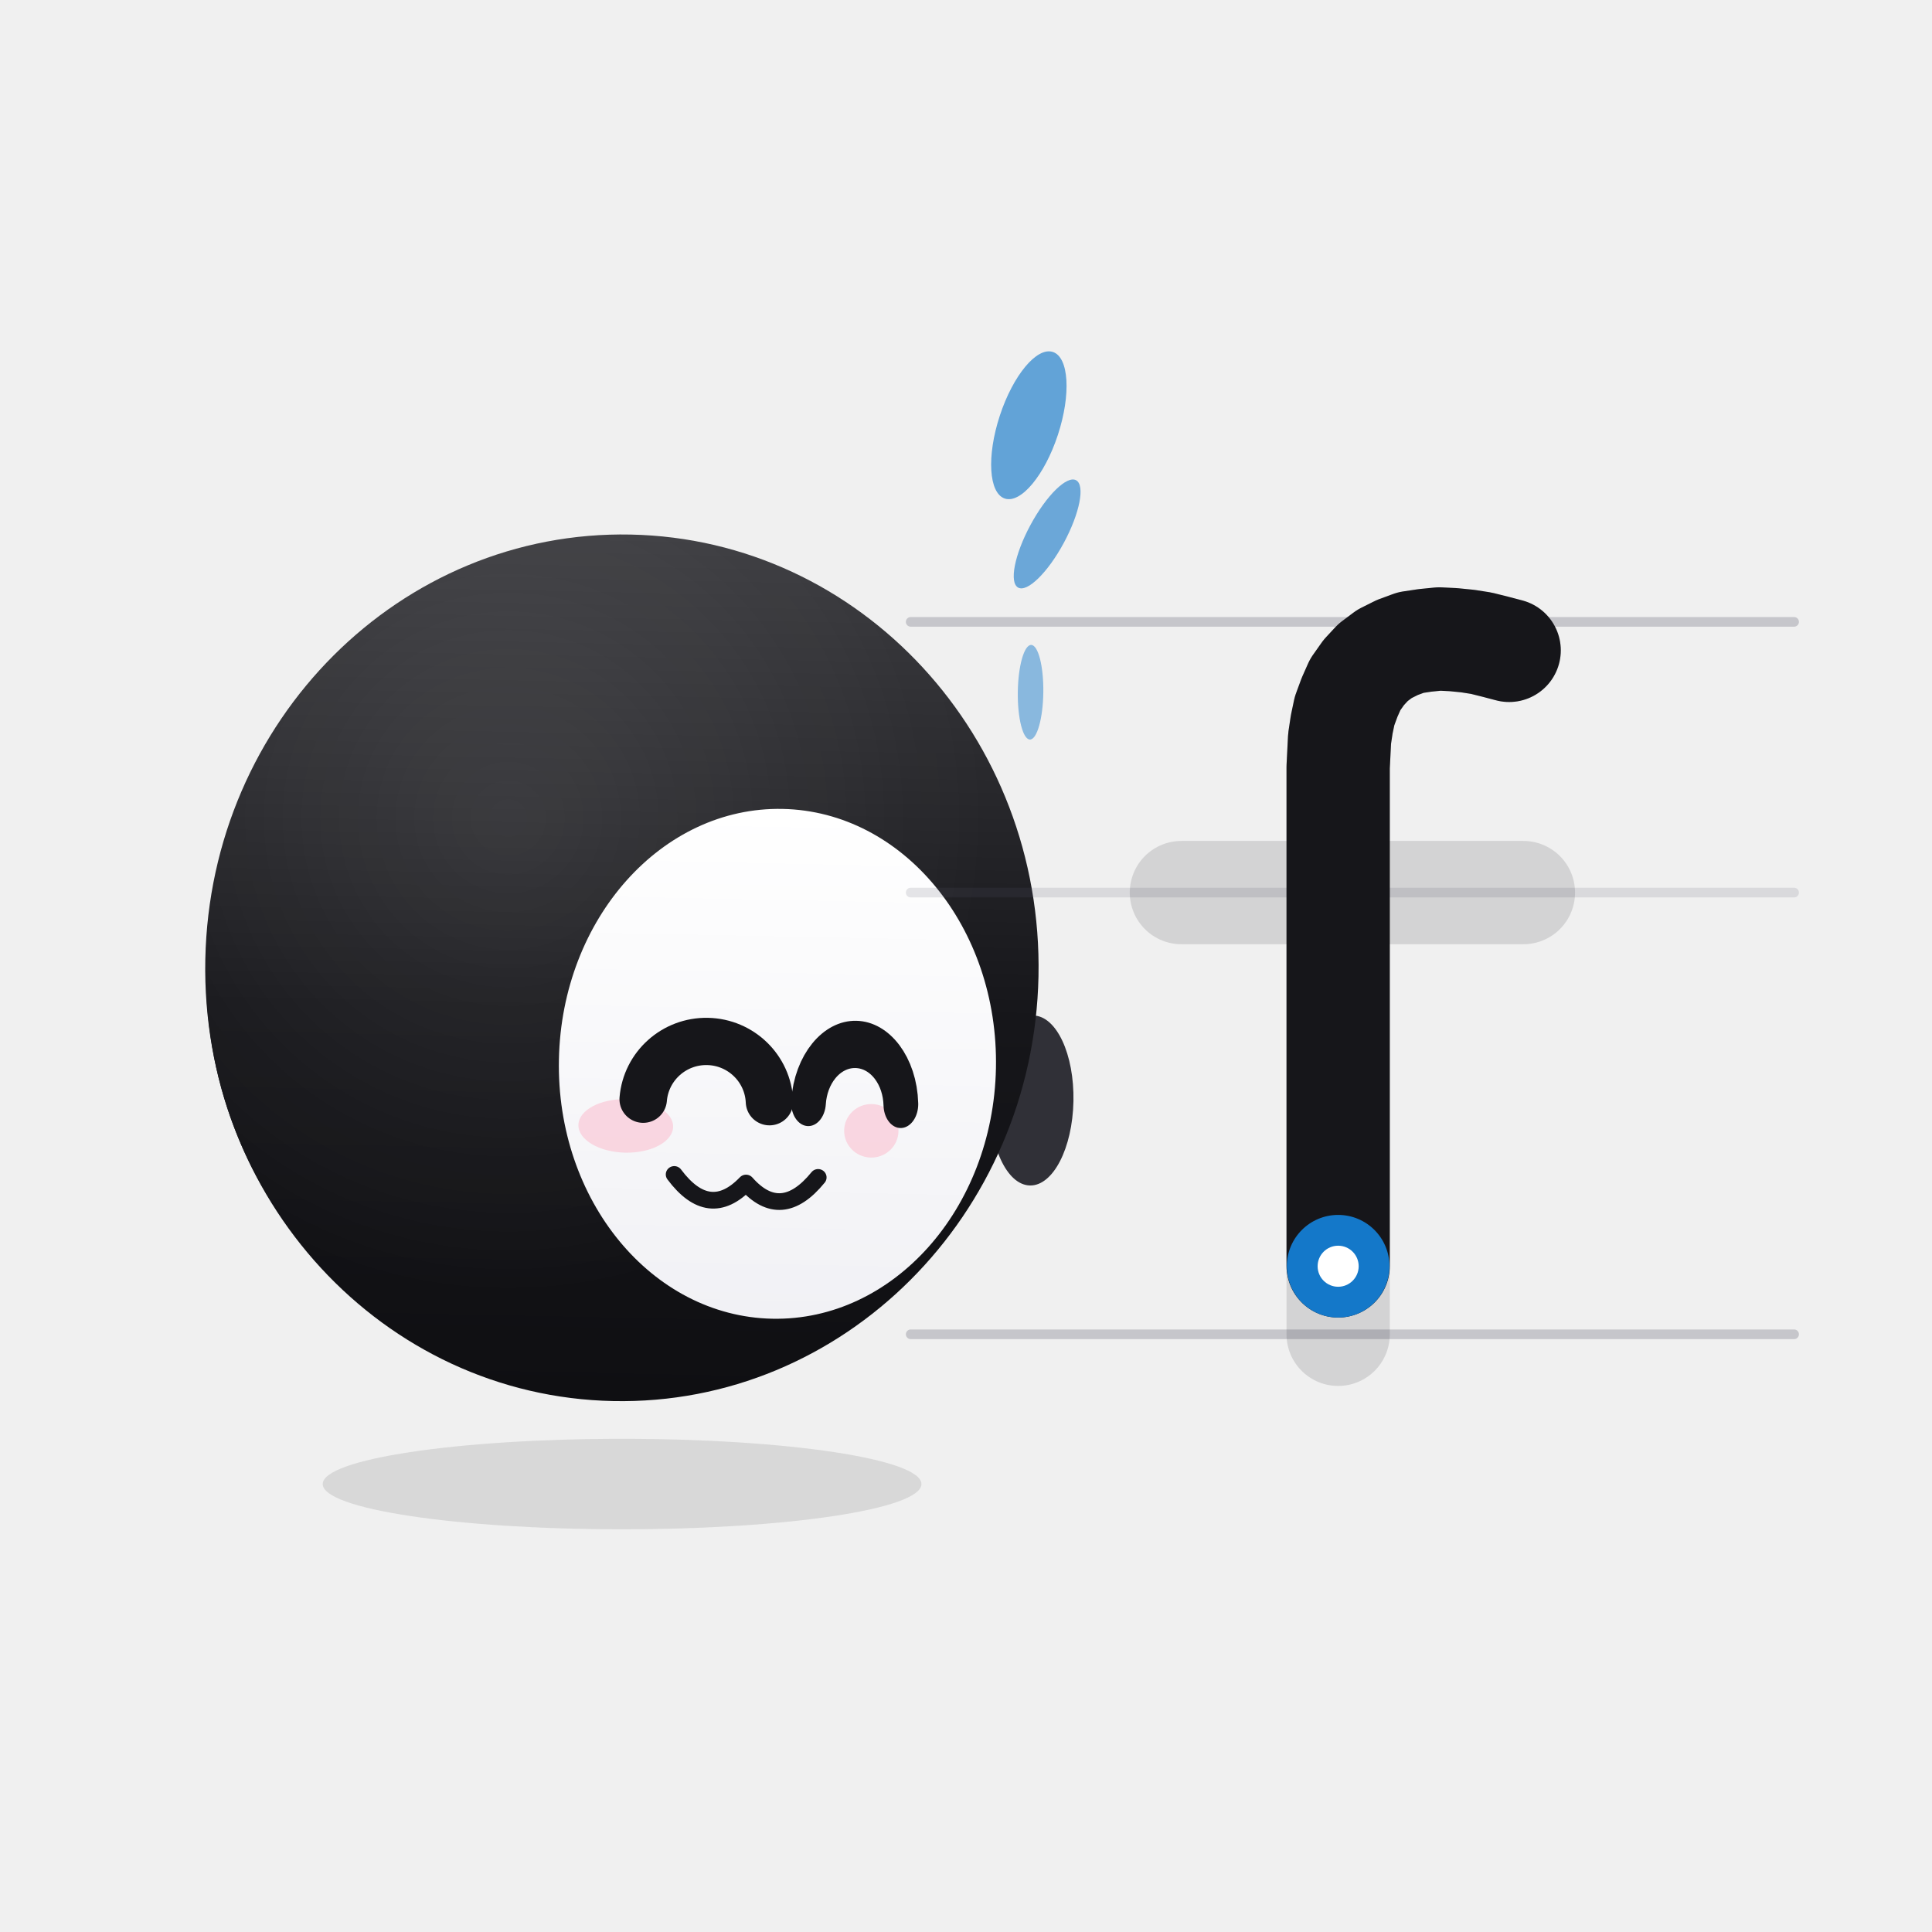
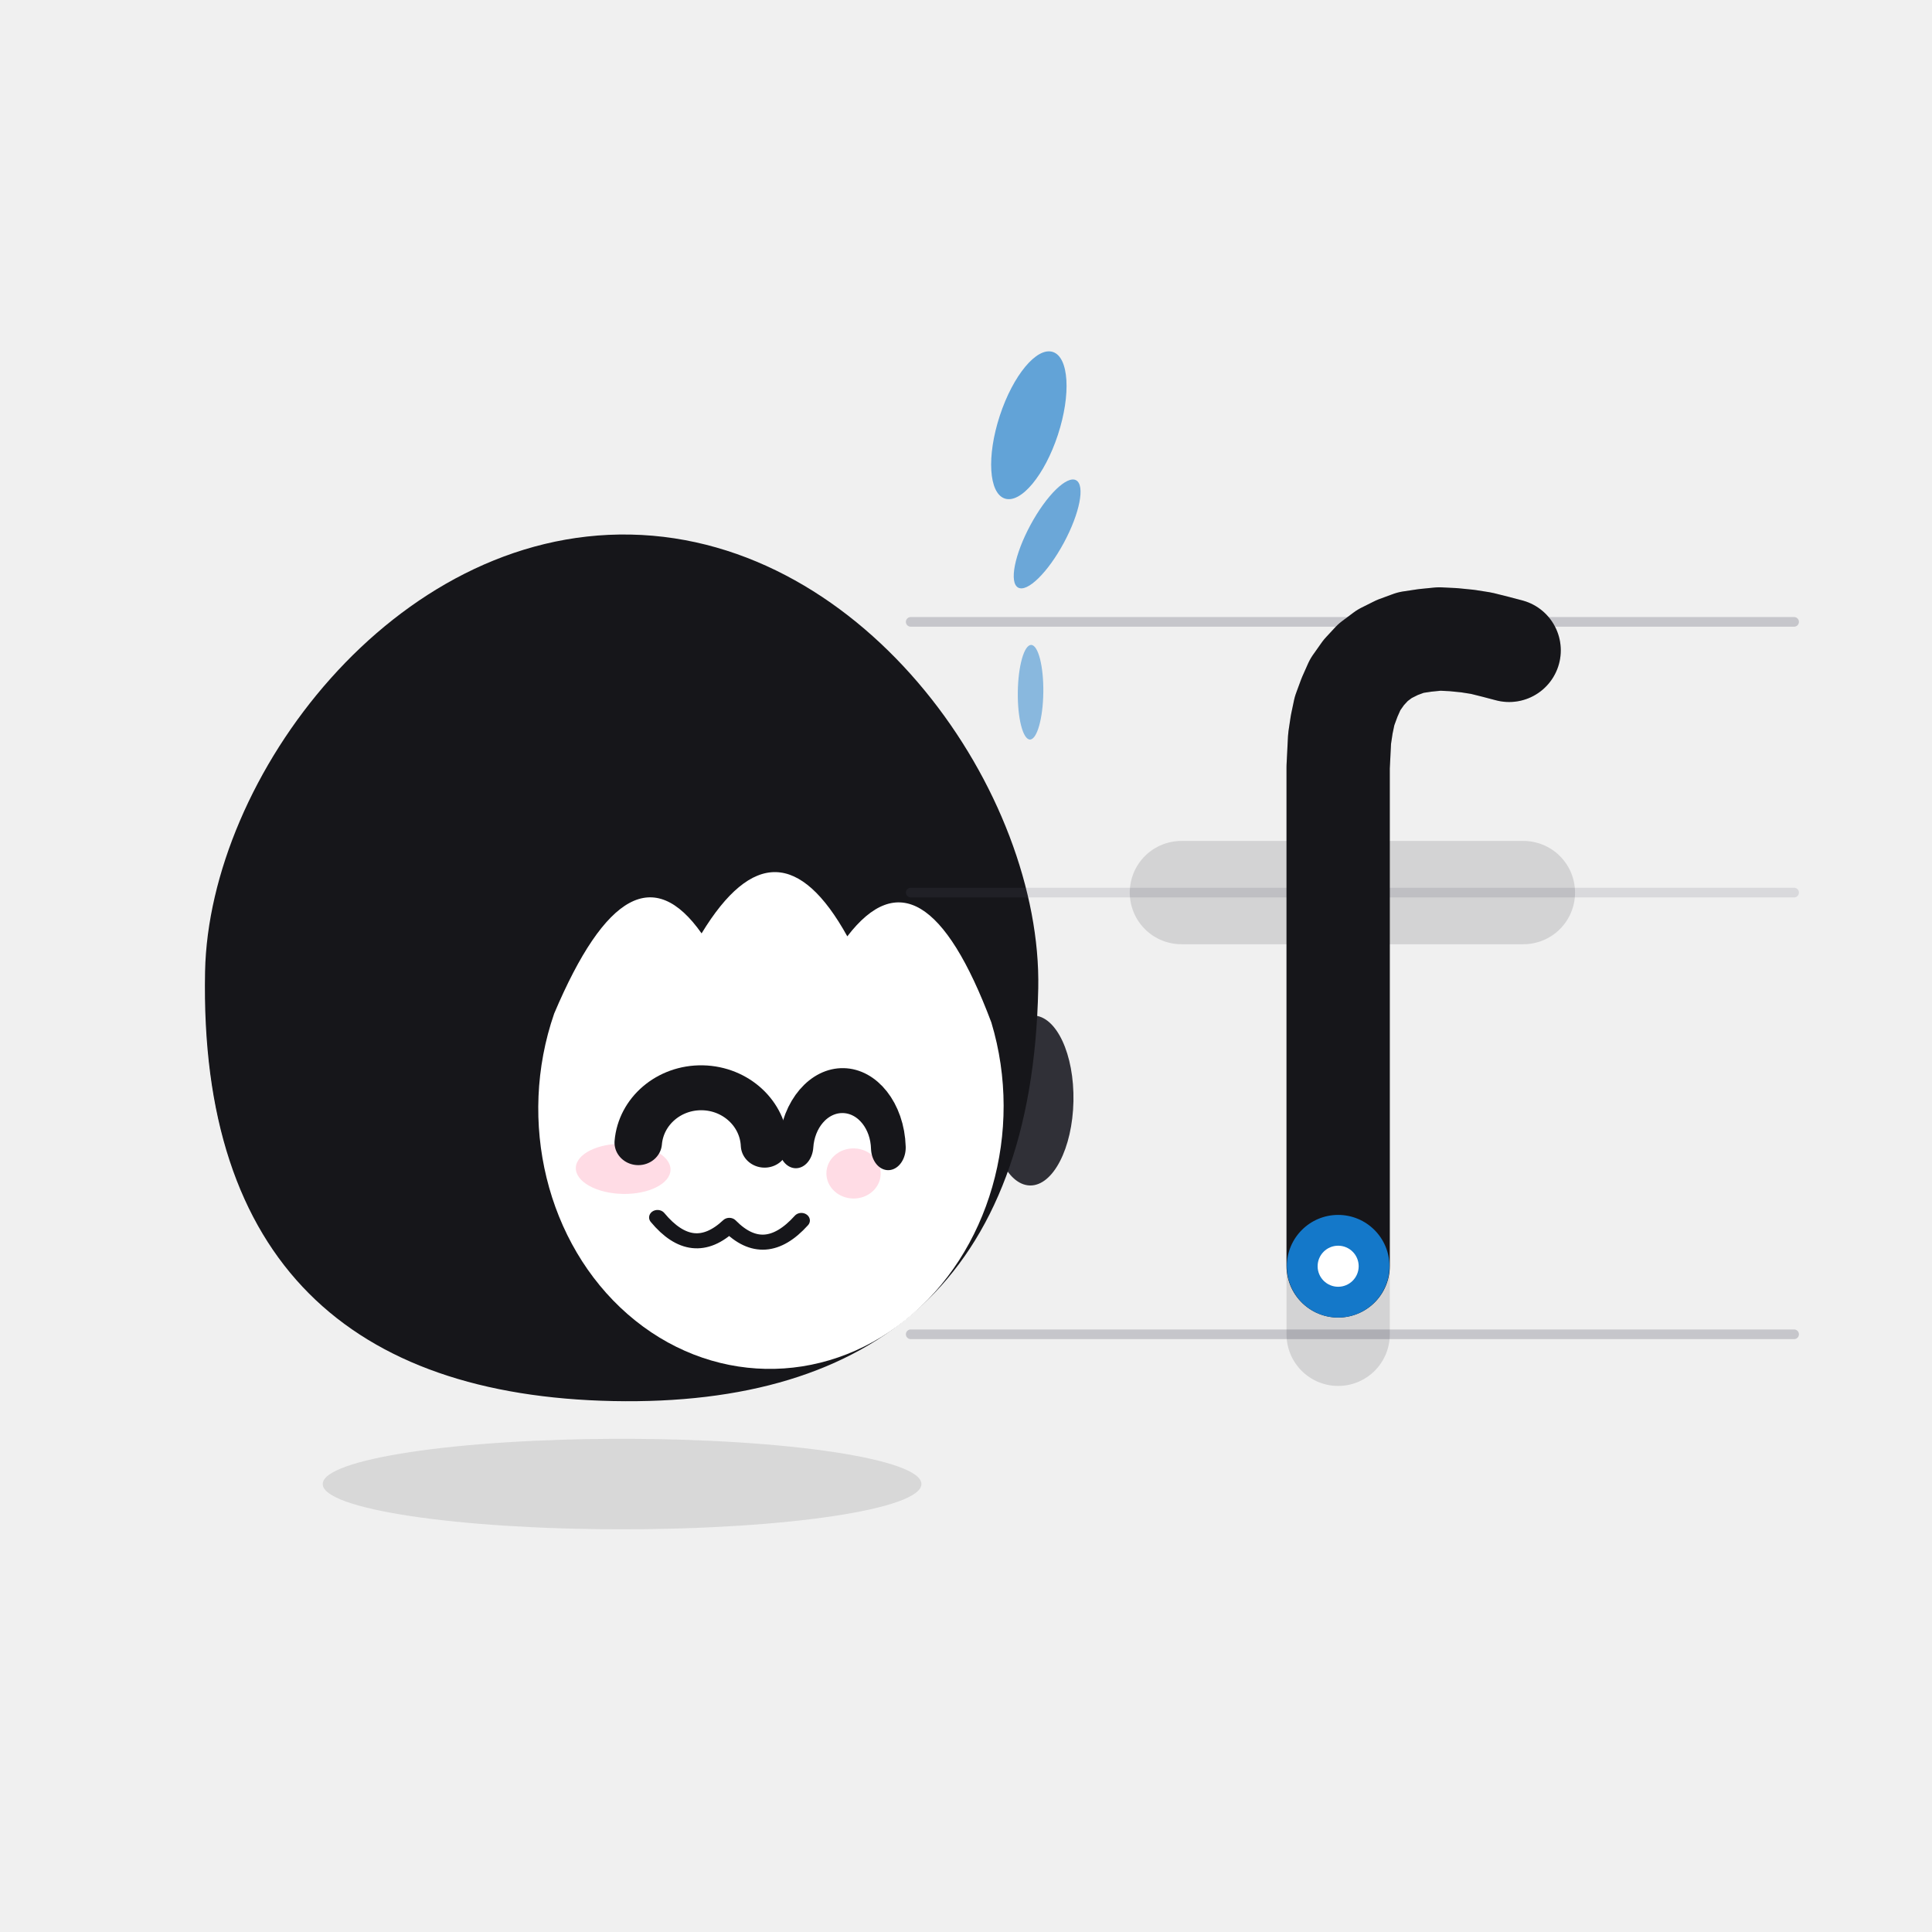
<svg xmlns="http://www.w3.org/2000/svg" width="320" height="320" viewBox="0 0 320 320">
  <defs>
-     <linearGradient id="bg0" gradientUnits="userSpaceOnUse" x1="0" y1="-104" x2="0" y2="104">
-       <stop offset="0" stop-color="#3b3b3f" />
-       <stop offset="0.55" stop-color="#16161A" />
-       <stop offset="1" stop-color="#0f0f12" />
-     </linearGradient>
-     <radialGradient id="bg1" gradientUnits="userSpaceOnUse" cx="-28" cy="-35.36" r="115" fx="-28" fy="-35.36">
-       <stop offset="0" stop-color="#FFFFFF" />
-       <stop offset="1" stop-color="rgba(255,255,255,0)" />
-     </radialGradient>
-     <linearGradient id="bg2" gradientUnits="userSpaceOnUse" x1="0" y1="-38.91" x2="0" y2="83.468">
-       <stop offset="0" stop-color="#FFFFFF" />
-       <stop offset="1" stop-color="#F1F1F5" />
-     </linearGradient>
    <clipPath id="bc1">
-       <path d="M90.238 22.279C90.238 56.073 66.754 83.468 37.785 83.468C8.816 83.468 -14.668 56.073 -14.668 22.279C-14.668 -11.515 8.816 -38.91 37.785 -38.91C66.754 -38.91 90.238 -11.515 90.238 22.279" transform="matrix(0.69 0.014 -0.014 0.69 103.007 160.301)" />
+       <path d="M88.911 11.306C97.348 37.362 89.573 66.554 69.784 83.112C49.996 99.67 22.886 99.67 3.097 83.112C-16.691 66.554 -24.466 37.362 -16.029 11.306Q1.461 -32.484 18.951 -8.65Q36.441 -38.774 53.931 -8.65Q71.421 -32.484 88.911 11.306Z" transform="matrix(0.69 0.014 -0.014 0.69 103.007 160.301)" />
    </clipPath>
  </defs>
  <path d="M-10.84 126C-10.84 132.075 -43.438 137 -83.649 137C-123.86 137 -156.457 132.075 -156.457 126C-156.457 119.925 -123.86 115 -83.649 115C-43.438 115 -10.84 119.925 -10.84 126" fill="rgba(22,22,26,0.13)" fill-opacity="0.862" transform="matrix(0.681 0 0 0.681 160 160)" />
  <path d="M3.062 0C3.062 6.271 1.691 11.355 0 11.355C-1.691 11.355 -3.062 6.271 -3.062 0C-3.062 -6.271 -1.691 -11.355 0 -11.355C1.691 -11.355 3.062 -6.271 3.062 0" fill="#1478C9" fill-opacity="0.468" transform="matrix(0.69 0.009 -0.009 0.69 170.693 114.656)" />
  <path d="M-10.215 -10.816C-8.289 -8.119 -9.498 -3.956 -12.914 -1.517C-16.33 0.922 -20.66 0.713 -22.585 -1.984C-24.511 -4.681 -23.302 -8.844 -19.886 -11.283C-16.47 -13.722 -12.14 -13.513 -10.215 -10.816" fill="#2A2A31" fill-opacity="0.963" transform="matrix(0.402 0.008 -0.014 0.69 170.882 182.276)" />
  <path d="M17.2 0C17.2 11.267 9.499 20.4 0 20.4C-9.499 20.4 -17.2 11.267 -17.2 0C-17.2 -11.267 -9.499 -20.4 0 -20.4C9.499 -20.4 17.2 -11.267 17.2 0" fill="#2A2A31" fill-opacity="0.963" transform="matrix(0.402 0.008 -0.014 0.69 170.882 182.276)" />
-   <path d="M86.202 1.166C86.202 55.731 44.565 99.966 -6.798 99.966C-58.16 99.966 -99.798 55.731 -99.798 1.166C-99.798 -53.4 -58.16 -97.634 -6.798 -97.634C44.565 -97.634 86.202 -53.4 86.202 1.166" fill="url(#bg0)" transform="matrix(0.69 0.014 -0.014 0.69 103.007 160.301)" />
-   <path d="M100 0C100 57.438 55.228 104 0 104C-55.228 104 -100 57.438 -100 0C-100 -57.438 -55.228 -104 0 -104C55.228 -104 100 -57.438 100 0" fill="url(#bg0)" transform="matrix(0.69 0.014 -0.014 0.69 103.007 160.301)" />
-   <path d="M100 0C100 57.438 55.228 104 0 104C-55.228 104 -100 57.438 -100 0C-100 -57.438 -55.228 -104 0 -104C55.228 -104 100 -57.438 100 0" fill="url(#bg1)" fill-opacity="0.1" transform="matrix(0.69 0.014 -0.014 0.69 103.007 160.301)" />
-   <path d="M90.238 22.279C90.238 56.073 66.754 83.468 37.785 83.468C8.816 83.468 -14.668 56.073 -14.668 22.279C-14.668 -11.515 8.816 -38.91 37.785 -38.91C66.754 -38.91 90.238 -11.515 90.238 22.279" fill="url(#bg2)" transform="matrix(0.69 0.014 -0.014 0.69 103.007 160.301)" />
-   <path d="M11.5 0C11.5 3.866 6.351 7 0 7C-6.351 7 -11.5 3.866 -11.5 0C-11.5 -3.866 -6.351 -7 0 -7C6.351 -7 11.5 -3.866 11.5 0" fill="rgba(255,138,168,0.42)" fill-opacity="0.7" transform="matrix(0.682 0.014 -0.013 0.633 103.646 186.485)" />
-   <path d="M11.5 0C11.5 3.866 6.351 7 0 7C-6.351 7 -11.5 3.866 -11.5 0C-11.5 -3.866 -6.351 -7 0 -7C6.351 -7 11.5 -3.866 11.5 0" fill="rgba(255,138,168,0.42)" fill-opacity="0.7" transform="matrix(0.391 0.008 -0.013 0.633 144.317 187.298)" />
+   <path d="M-6.798 -97.634C46.019 -97.634 86.202 -40.33 86.202 3.932C86.202 70.326 51.489 99.966 -6.798 99.966C-65.084 99.966 -99.798 70.326 -99.798 3.932C-99.798 -40.33 -59.614 -97.634 -6.798 -97.634Z" fill="#16161A" transform="matrix(0.69 0.014 -0.014 0.69 103.007 160.301)" />
+   <path d="M0 -104C56.792 -104 100 -43.68 100 2.912C100 72.8 62.674 104 0 104C-62.674 104 -100 72.8 -100 2.912C-100 -43.68 -56.792 -104 0 -104Z" fill="#16161A" transform="matrix(0.69 0.014 -0.014 0.69 103.007 160.301)" />
+   <path d="M88.911 11.306C97.348 37.362 89.573 66.554 69.784 83.112C49.996 99.67 22.886 99.67 3.097 83.112C-16.691 66.554 -24.466 37.362 -16.029 11.306Q1.461 -32.484 18.951 -8.65Q36.441 -38.774 53.931 -8.65Q71.421 -32.484 88.911 11.306Z" fill="#FFFFFF" transform="matrix(0.69 0.014 -0.014 0.69 103.007 160.301)" />
+   <path d="M11.5 0C11.5 3.866 6.351 7 0 7C-6.351 7 -11.5 3.866 -11.5 0C-11.5 -3.866 -6.351 -7 0 -7C6.351 -7 11.5 -3.866 11.5 0" fill="rgba(255,138,168,0.42)" fill-opacity="0.7" transform="matrix(0.682 0.014 -0.012 0.593 103.216 193.6)" />
+   <path d="M11.5 0C11.5 3.866 6.351 7 0 7C-6.351 7 -11.5 3.866 -11.5 0C-11.5 -3.866 -6.351 -7 0 -7C6.351 -7 11.5 -3.866 11.5 0" fill="rgba(255,138,168,0.42)" fill-opacity="0.7" transform="matrix(0.391 0.008 -0.012 0.593 141.375 194.363)" />
  <g clip-path="url(#bc1)">
-     <path d="M-15.968 -1.005C-15.438 -9.434 -8.446 -16 0 -16C8.446 -16 15.438 -9.434 15.968 -1.005" fill="none" stroke="#16161A" stroke-width="12" stroke-linecap="round" stroke-linejoin="round" transform="matrix(0.655 0.013 -0.013 0.652 116.98 182.928)" />
-     <path d="M-15.968 -1.005C-15.438 -9.434 -8.446 -16 0 -16C8.446 -16 15.438 -9.434 15.968 -1.005" fill="none" stroke="#16161A" stroke-width="12" stroke-linecap="round" stroke-linejoin="round" transform="matrix(0.479 0.01 -0.013 0.652 141.551 183.419)" />
-     <path d="M-20.4 -3.57Q-10.2 9.69 0 -1.53Q10.2 9.69 20.4 -3.57" fill="none" stroke="#16161A" stroke-width="4.8" stroke-linecap="round" stroke-linejoin="round" transform="matrix(0.584 0.012 -0.012 0.576 123.548 196.827)" />
+     <path d="M-15.968 -1.005C-15.438 -9.434 -8.446 -16 0 -16C8.446 -16 15.438 -9.434 15.968 -1.005" fill="none" stroke="#16161A" stroke-width="12" stroke-linecap="round" stroke-linejoin="round" transform="matrix(0.655 0.013 -0.012 0.62 116.159 190.092)" />
+     <path d="M-15.968 -1.005C-15.438 -9.434 -8.446 -16 0 -16C8.446 -16 15.438 -9.434 15.968 -1.005" fill="none" stroke="#16161A" stroke-width="12" stroke-linecap="round" stroke-linejoin="round" transform="matrix(0.479 0.01 -0.012 0.62 139.48 190.558)" />
+     <path d="M-20.4 -3.57Q-10.2 9.69 0 -1.53Q10.2 9.69 20.4 -3.57" fill="none" stroke="#16161A" stroke-width="4.8" stroke-linecap="round" stroke-linejoin="round" transform="matrix(0.584 0.012 -0.01 0.519 120.79 203.753)" />
  </g>
  <path d="M7.338 0C7.338 10.22 4.053 18.505 0 18.505C-4.053 18.505 -7.338 10.22 -7.338 0C-7.338 -10.22 -4.053 -18.505 0 -18.505C4.053 -18.505 7.338 -10.22 7.338 0" fill="#1478C9" fill-opacity="0.644" transform="matrix(0.656 0.215 -0.215 0.656 170.41 70.436)" />
  <path d="M4.536 0C4.536 8.077 2.505 14.624 0 14.624C-2.505 14.624 -4.536 8.077 -4.536 0C-4.536 -8.077 -2.505 -14.624 0 -14.624C2.505 -14.624 4.536 -8.077 4.536 0" fill="#1478C9" fill-opacity="0.603" transform="matrix(0.608 0.328 -0.328 0.608 173.439 88.435)" />
  <path d="M-73.16 -59L73.16 -59" fill="none" stroke="#5C5C6E" stroke-width="1.6" stroke-linecap="round" stroke-linejoin="round" stroke-opacity="0.28" transform="matrix(1 0 0 1 224 162)" />
  <path d="M-73.16 -14.16L73.16 -14.16" fill="none" stroke="#5C5C6E" stroke-width="1.6" stroke-linecap="round" stroke-linejoin="round" stroke-opacity="0.15" transform="matrix(1 0 0 1 224 162)" />
  <path d="M-73.16 59L73.16 59" fill="none" stroke="#5C5C6E" stroke-width="1.6" stroke-linecap="round" stroke-linejoin="round" stroke-opacity="0.28" transform="matrix(1 0 0 1 224 162)" />
  <path d="M0.22 -0.46L0.201 -0.465L0.181 -0.47L0.162 -0.473L0.142 -0.475L0.122 -0.476L0.102 -0.474L0.082 -0.471L0.063 -0.464L0.045 -0.455L0.029 -0.443L0.016 -0.429L0.004 -0.412L-0.004 -0.394L-0.011 -0.375L-0.015 -0.356L-0.018 -0.336L-0.019 -0.316L-0.02 -0.296L-0.02 -0.276L-0.02 -0.256L-0.02 -0.236L-0.02 -0.216L-0.02 -0.196L-0.02 -0.176L-0.02 -0.156L-0.02 -0.136L-0.02 -0.116L-0.02 -0.096L-0.02 -0.076L-0.02 -0.056L-0.02 -0.036L-0.02 -0.016L-0.02 0.004L-0.02 0.024L-0.02 0.044L-0.02 0.064L-0.02 0.084L-0.02 0.104L-0.02 0.124L-0.02 0.144L-0.02 0.164L-0.02 0.184L-0.02 0.204L-0.02 0.224L-0.02 0.244L-0.02 0.264L-0.02 0.284L-0.02 0.304L-0.02 0.324L-0.02 0.344L-0.02 0.364L-0.02 0.384L-0.02 0.404L-0.02 0.424L-0.02 0.444L-0.02 0.464L-0.02 0.484L-0.02 0.5" fill="none" stroke="rgba(22,22,26,0.13)" stroke-width="0.145" stroke-linecap="round" stroke-linejoin="round" transform="matrix(118 0 0 118 224 162)" />
  <path d="M-0.24 -0.12L-0.22 -0.12L-0.2 -0.12L-0.18 -0.12L-0.16 -0.12L-0.14 -0.12L-0.12 -0.12L-0.1 -0.12L-0.08 -0.12L-0.06 -0.12L-0.04 -0.12L-0.02 -0.12L0 -0.12L0.02 -0.12L0.04 -0.12L0.06 -0.12L0.08 -0.12L0.1 -0.12L0.12 -0.12L0.14 -0.12L0.16 -0.12L0.18 -0.12L0.2 -0.12L0.22 -0.12L0.24 -0.12" fill="none" stroke="rgba(22,22,26,0.13)" stroke-width="0.145" stroke-linecap="round" stroke-linejoin="round" transform="matrix(118 0 0 118 224 162)" />
  <path d="M0.22 -0.46L0.201 -0.465L0.181 -0.47L0.162 -0.473L0.142 -0.475L0.122 -0.476L0.102 -0.474L0.082 -0.471L0.063 -0.464L0.045 -0.455L0.029 -0.443L0.016 -0.429L0.004 -0.412L-0.004 -0.394L-0.011 -0.375L-0.015 -0.356L-0.018 -0.336L-0.019 -0.316L-0.02 -0.296L-0.02 -0.276L-0.02 -0.256L-0.02 -0.236L-0.02 -0.216L-0.02 -0.196L-0.02 -0.176L-0.02 -0.156L-0.02 -0.136L-0.02 -0.116L-0.02 -0.096L-0.02 -0.076L-0.02 -0.056L-0.02 -0.036L-0.02 -0.016L-0.02 0.004L-0.02 0.024L-0.02 0.044L-0.02 0.064L-0.02 0.084L-0.02 0.104L-0.02 0.124L-0.02 0.144L-0.02 0.164L-0.02 0.184L-0.02 0.204L-0.02 0.224L-0.02 0.244L-0.02 0.264L-0.02 0.284L-0.02 0.304L-0.02 0.324L-0.02 0.344L-0.02 0.364L-0.02 0.384L-0.02 0.404L-0.02 0.404" fill="none" stroke="#16161A" stroke-width="0.145" stroke-linecap="round" stroke-linejoin="round" transform="matrix(118 0 0 118 224 162)" />
  <path d="M8.5 0C8.5 4.694 4.694 8.5 0 8.5C-4.694 8.5 -8.5 4.694 -8.5 0C-8.5 -4.694 -4.694 -8.5 0 -8.5C4.694 -8.5 8.5 -4.694 8.5 0" fill="#1478C9" transform="matrix(1 0 0 1 221.64 209.728)" />
  <path d="M3.4 0C3.4 1.878 1.878 3.4 0 3.4C-1.878 3.4 -3.4 1.878 -3.4 0C-3.4 -1.878 -1.878 -3.4 0 -3.4C1.878 -3.4 3.4 -1.878 3.4 0" fill="#FFFFFF" transform="matrix(1 0 0 1 221.64 209.728)" />
</svg>
